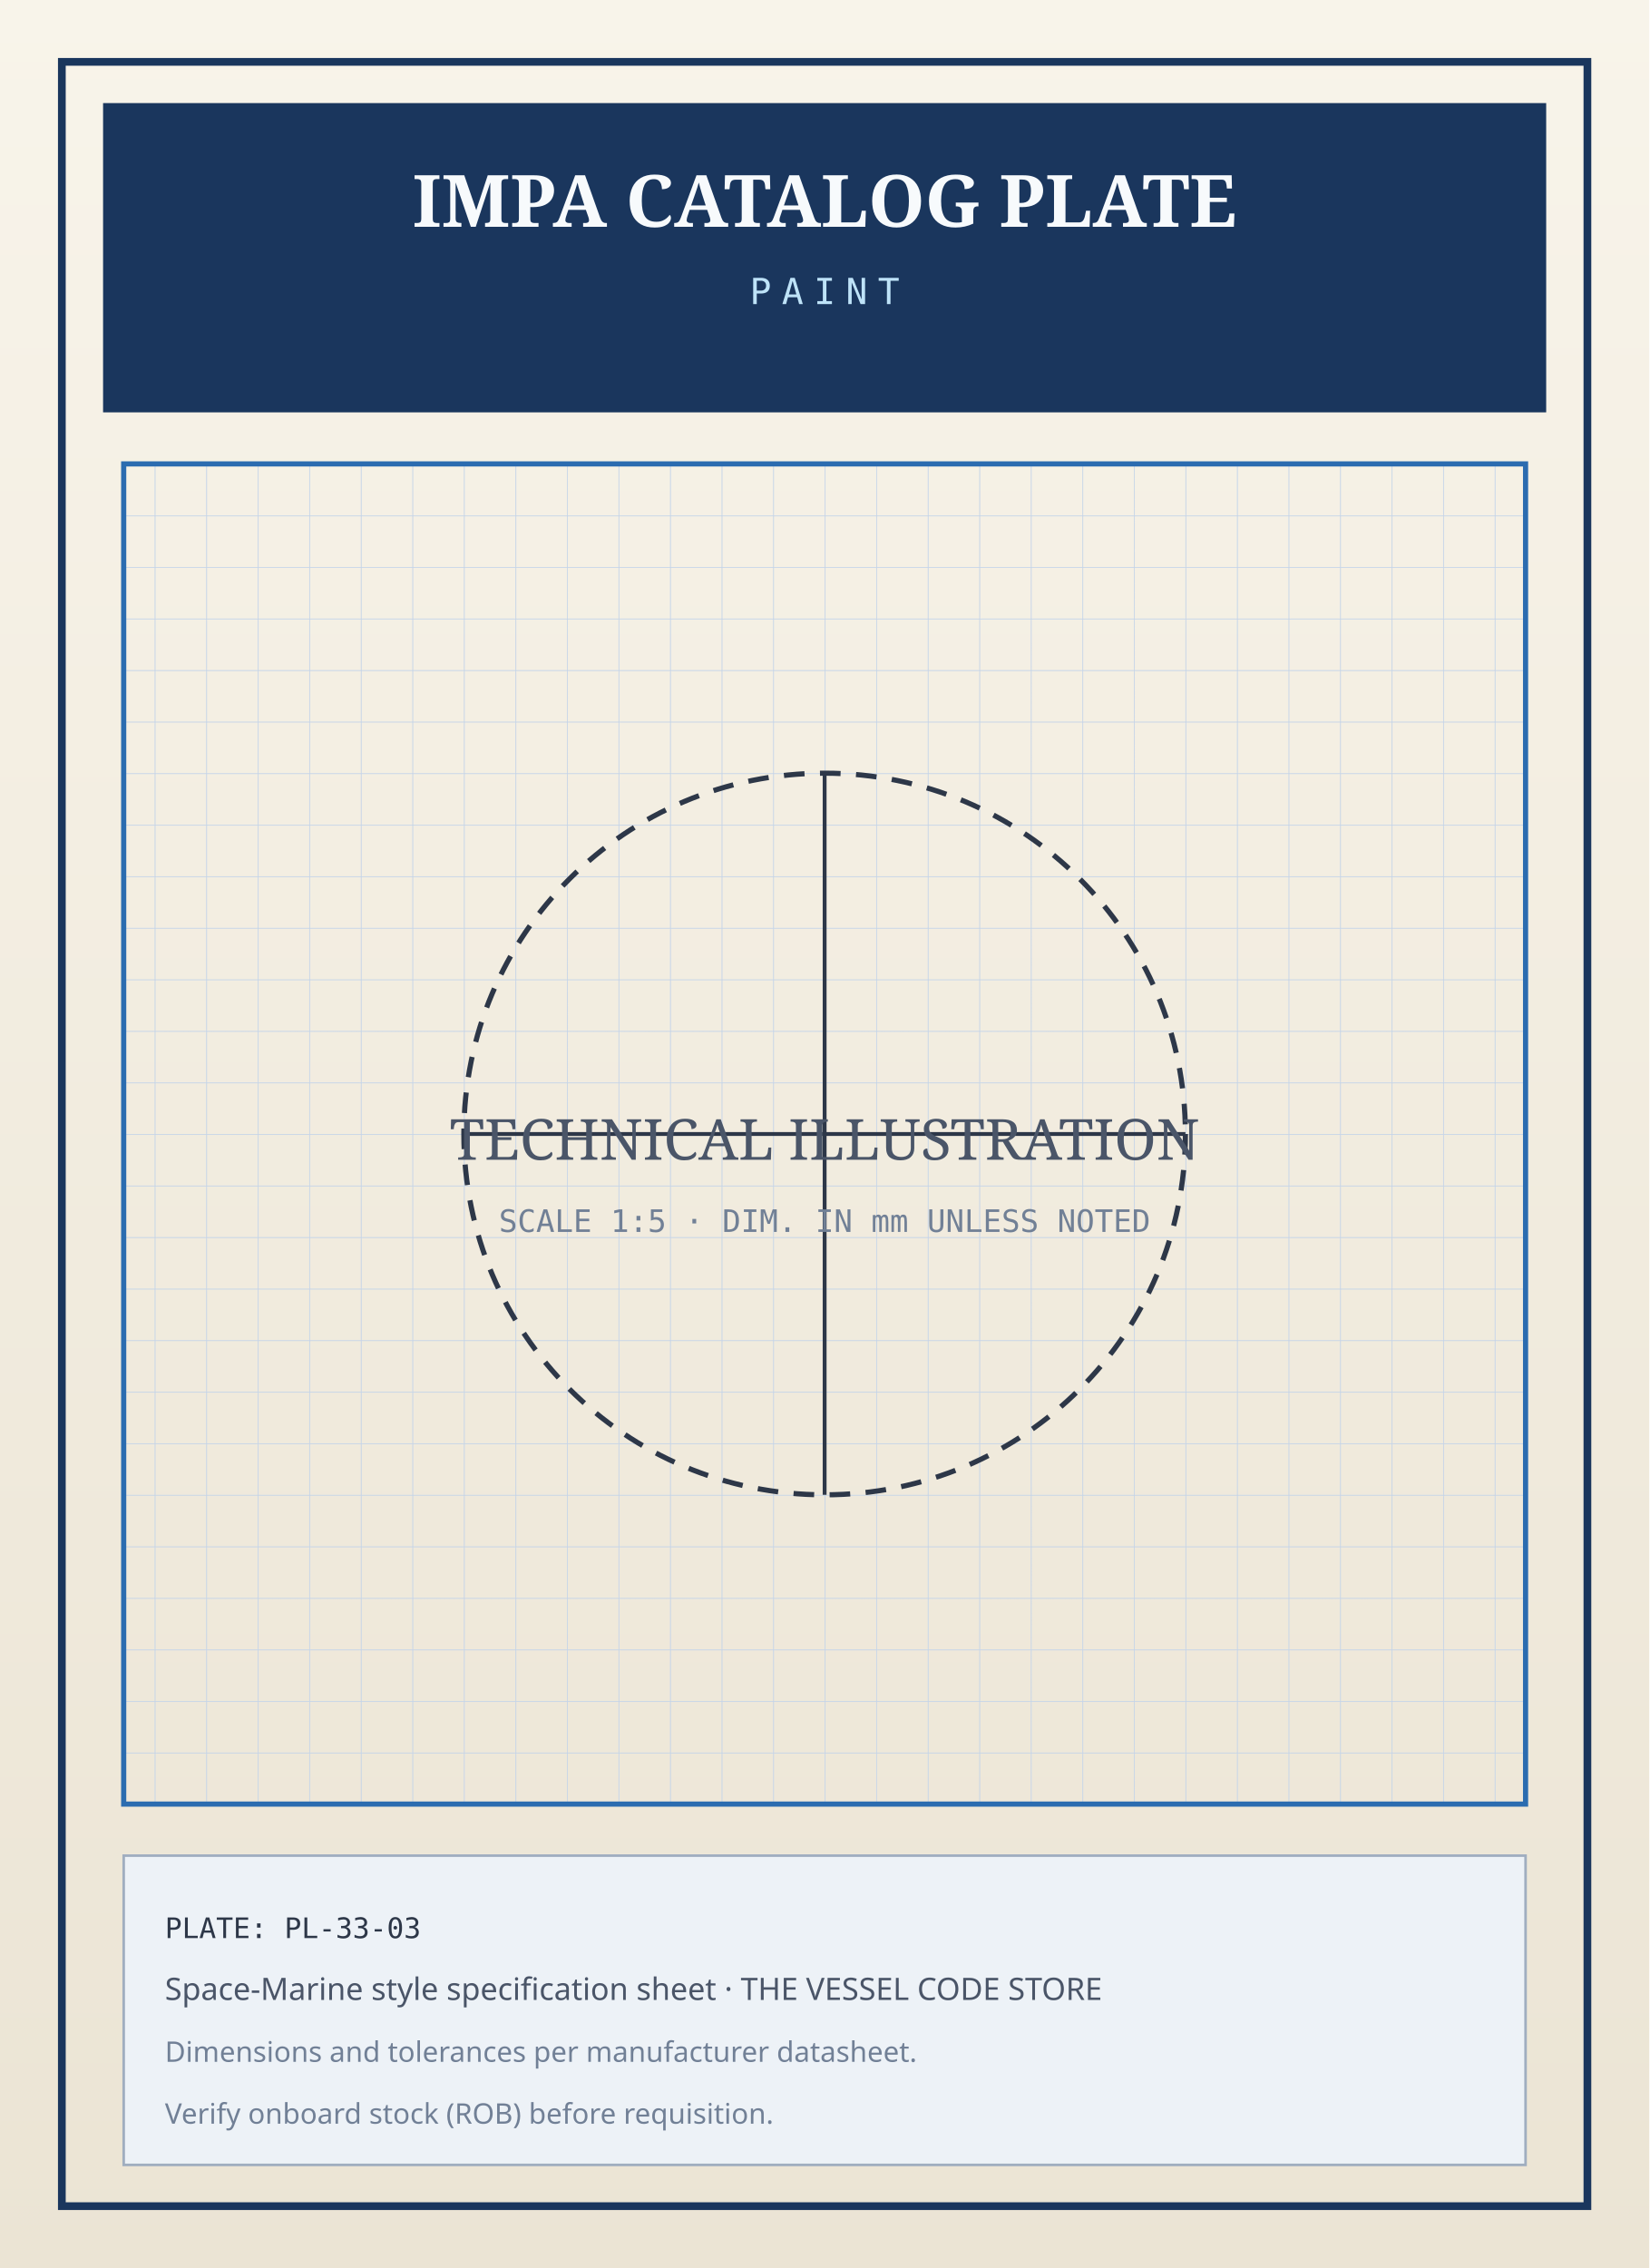
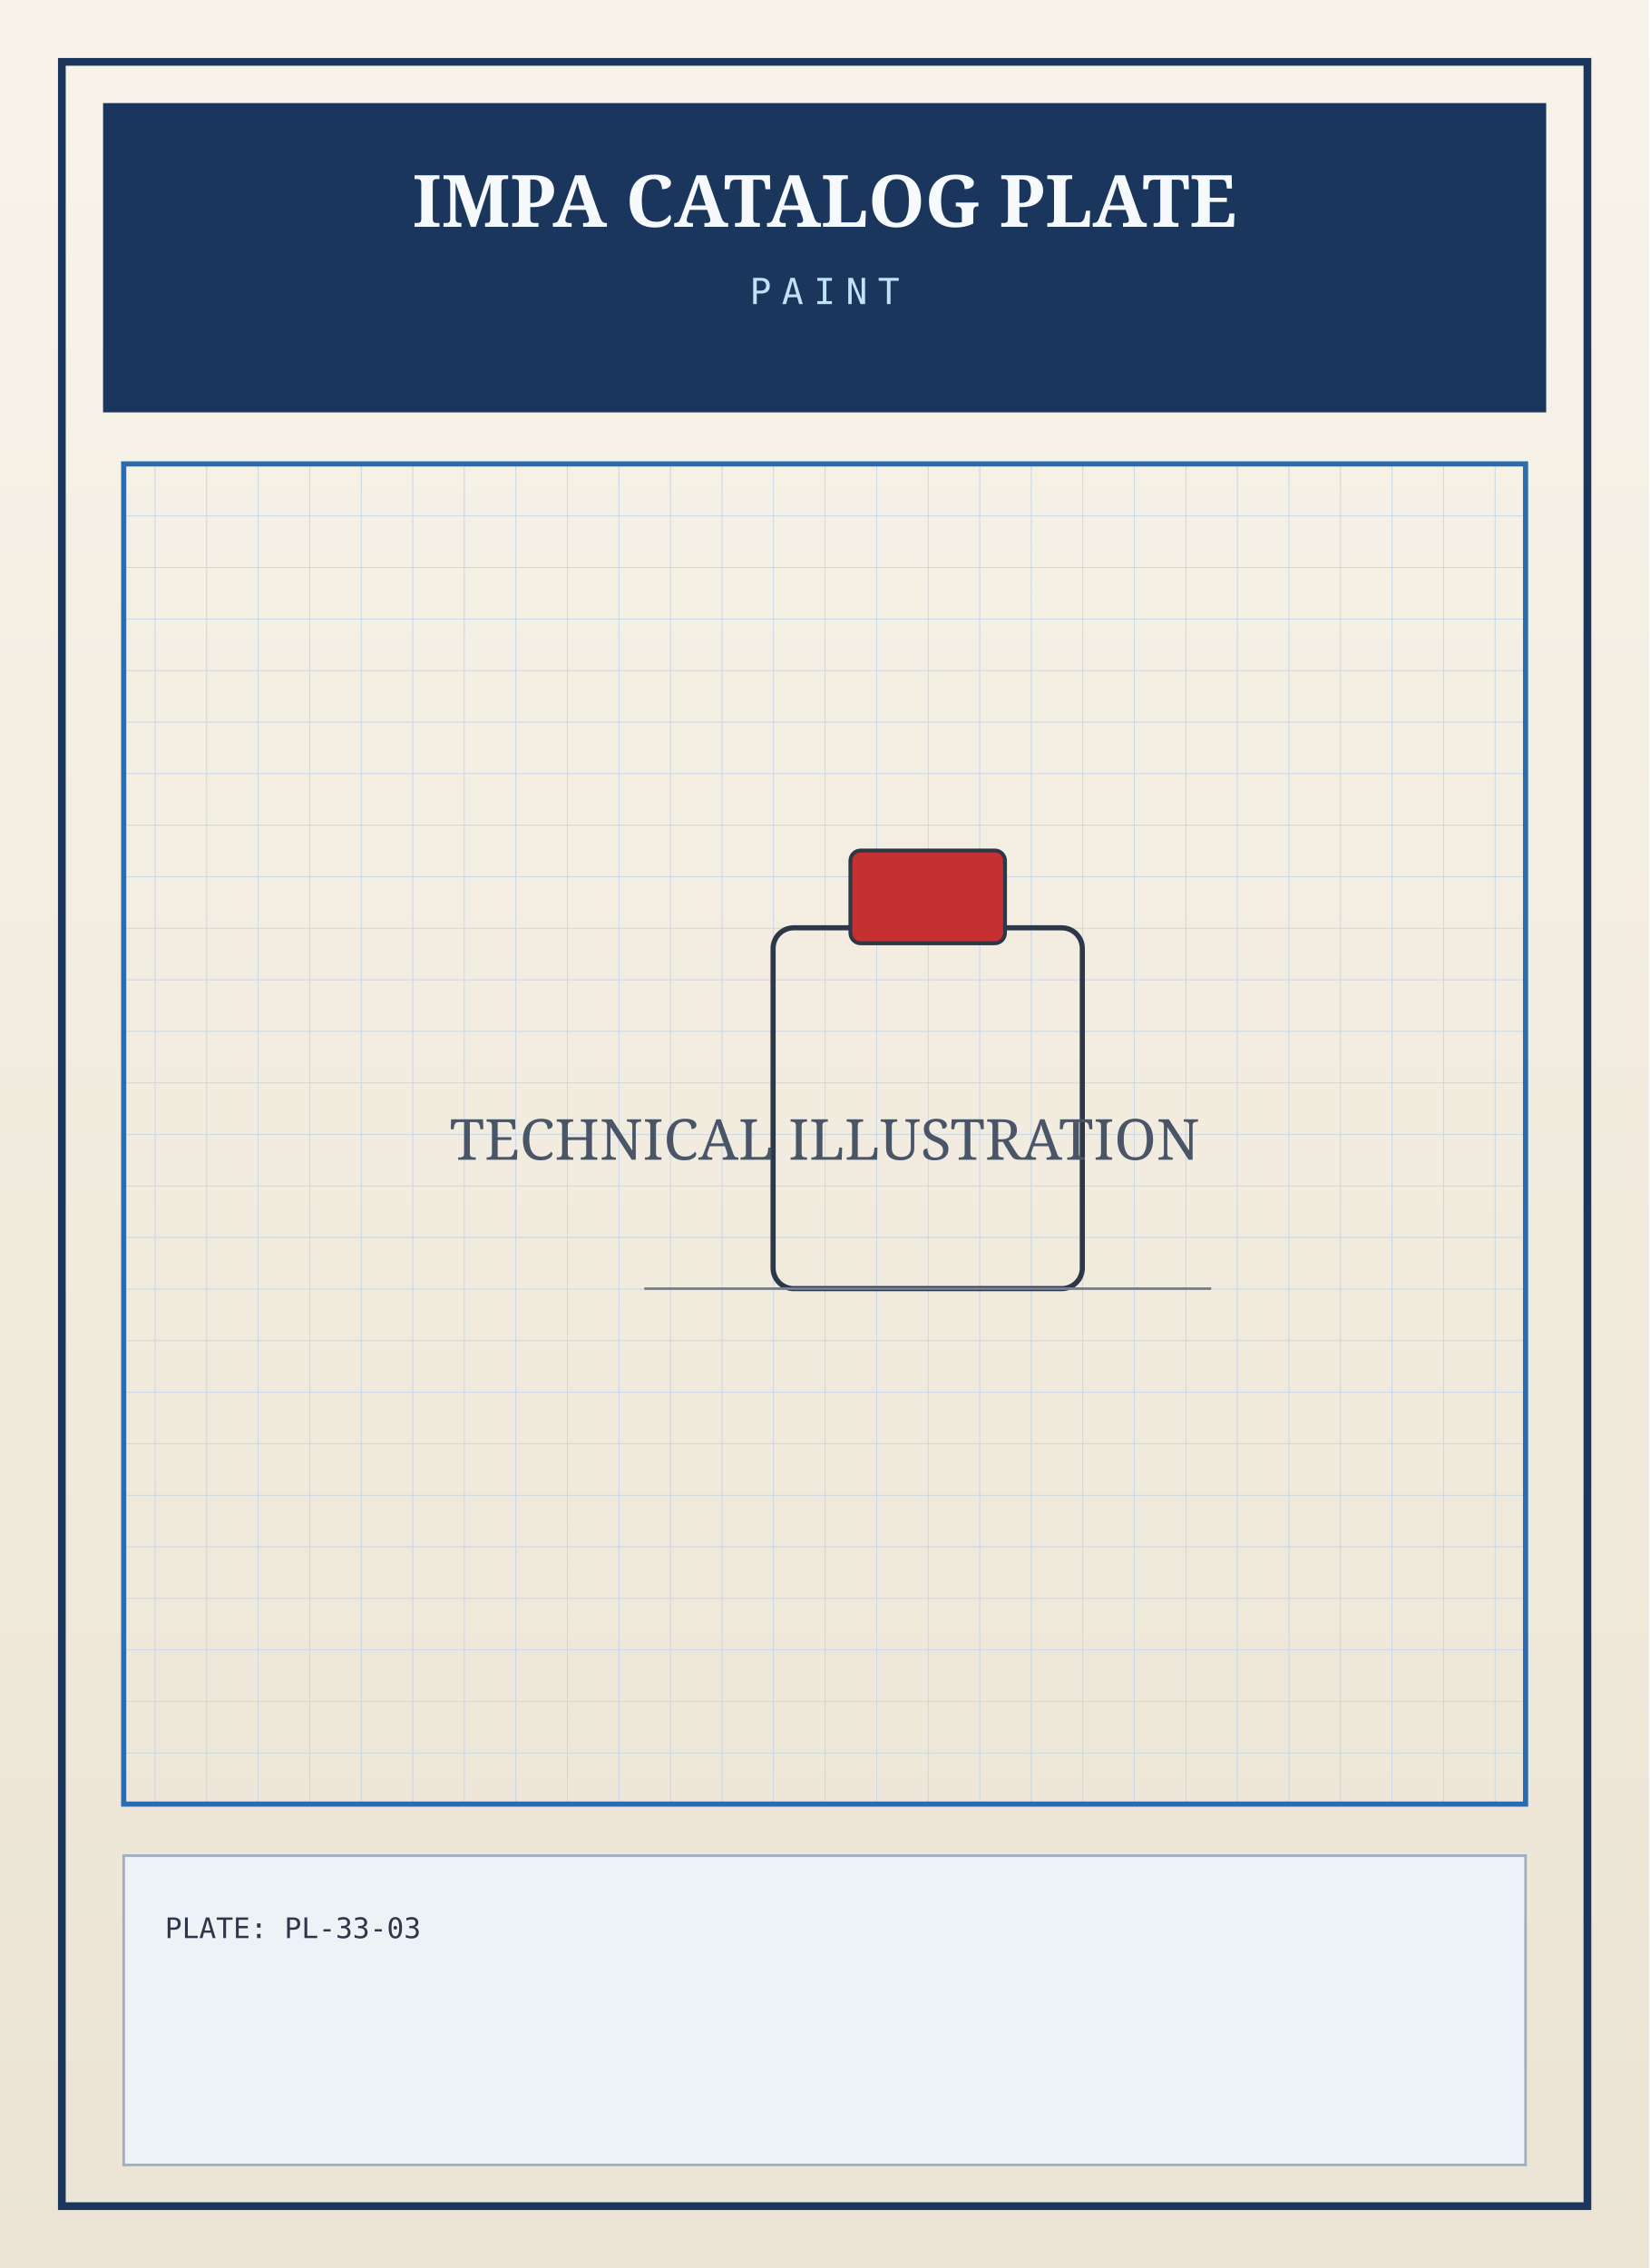
<svg xmlns="http://www.w3.org/2000/svg" viewBox="0 0 640 880" role="img" aria-label="PAINT catalog plate">
  <defs>
    <pattern id="grid" width="20" height="20" patternUnits="userSpaceOnUse">
      <path d="M 20 0 L 0 0 0 20" fill="none" stroke="#c5d4e8" stroke-width="0.6" />
    </pattern>
    <linearGradient id="paper" x1="0" y1="0" x2="0" y2="1">
      <stop offset="0%" stop-color="#f8f4ea" />
      <stop offset="100%" stop-color="#ebe4d4" />
    </linearGradient>
  </defs>
  <rect width="640" height="880" fill="url(#paper)" />
  <rect x="24" y="24" width="592" height="832" fill="none" stroke="#1a365d" stroke-width="3" />
  <rect x="40" y="40" width="560" height="120" fill="#1a365d" />
  <text x="320" y="88" text-anchor="middle" fill="#f7fafc" font-family="Georgia, serif" font-size="28" font-weight="700">IMPA CATALOG PLATE</text>
  <text x="320" y="118" text-anchor="middle" fill="#bee3f8" font-family="ui-monospace, monospace" font-size="14" letter-spacing="4">PAINT</text>
  <rect x="48" y="180" width="544" height="520" fill="url(#grid)" stroke="#2b6cb0" stroke-width="2" />
-   <circle cx="320" cy="440" r="140" fill="none" stroke="#2d3748" stroke-width="2" stroke-dasharray="8 6" />
-   <line x1="180" y1="440" x2="460" y2="440" stroke="#2d3748" stroke-width="1.5" />
-   <line x1="320" y1="300" x2="320" y2="580" stroke="#2d3748" stroke-width="1.5" />
+   <rect x="300" y="360" width="120" height="140" rx="8" fill="none" stroke="#2d3748" stroke-width="2" />
+   <rect x="330" y="330" width="60" height="36" rx="4" fill="#c53030" stroke="#2d3748" stroke-width="1.5" />
+   <line x1="250" y1="500" x2="470" y2="500" stroke="#718096" stroke-width="1" />
  <text x="320" y="450" text-anchor="middle" fill="#4a5568" font-family="Georgia, serif" font-size="22">TECHNICAL ILLUSTRATION</text>
-   <text x="320" y="478" text-anchor="middle" fill="#718096" font-family="ui-monospace, monospace" font-size="12">SCALE 1:5 · DIM. IN mm UNLESS NOTED</text>
  <rect x="48" y="720" width="544" height="120" fill="#edf2f7" stroke="#a0aec0" stroke-width="1" />
  <text x="64" y="752" fill="#2d3748" font-family="ui-monospace, monospace" font-size="11">PLATE: PL-33-03</text>
-   <text x="64" y="776" fill="#4a5568" font-family="ui-sans-serif, system-ui" font-size="12">Space-Marine style specification sheet · THE VESSEL CODE STORE</text>
-   <text x="64" y="800" fill="#718096" font-family="ui-sans-serif, system-ui" font-size="11">Dimensions and tolerances per manufacturer datasheet.</text>
-   <text x="64" y="824" fill="#718096" font-family="ui-sans-serif, system-ui" font-size="11">Verify onboard stock (ROB) before requisition.</text>
</svg>
